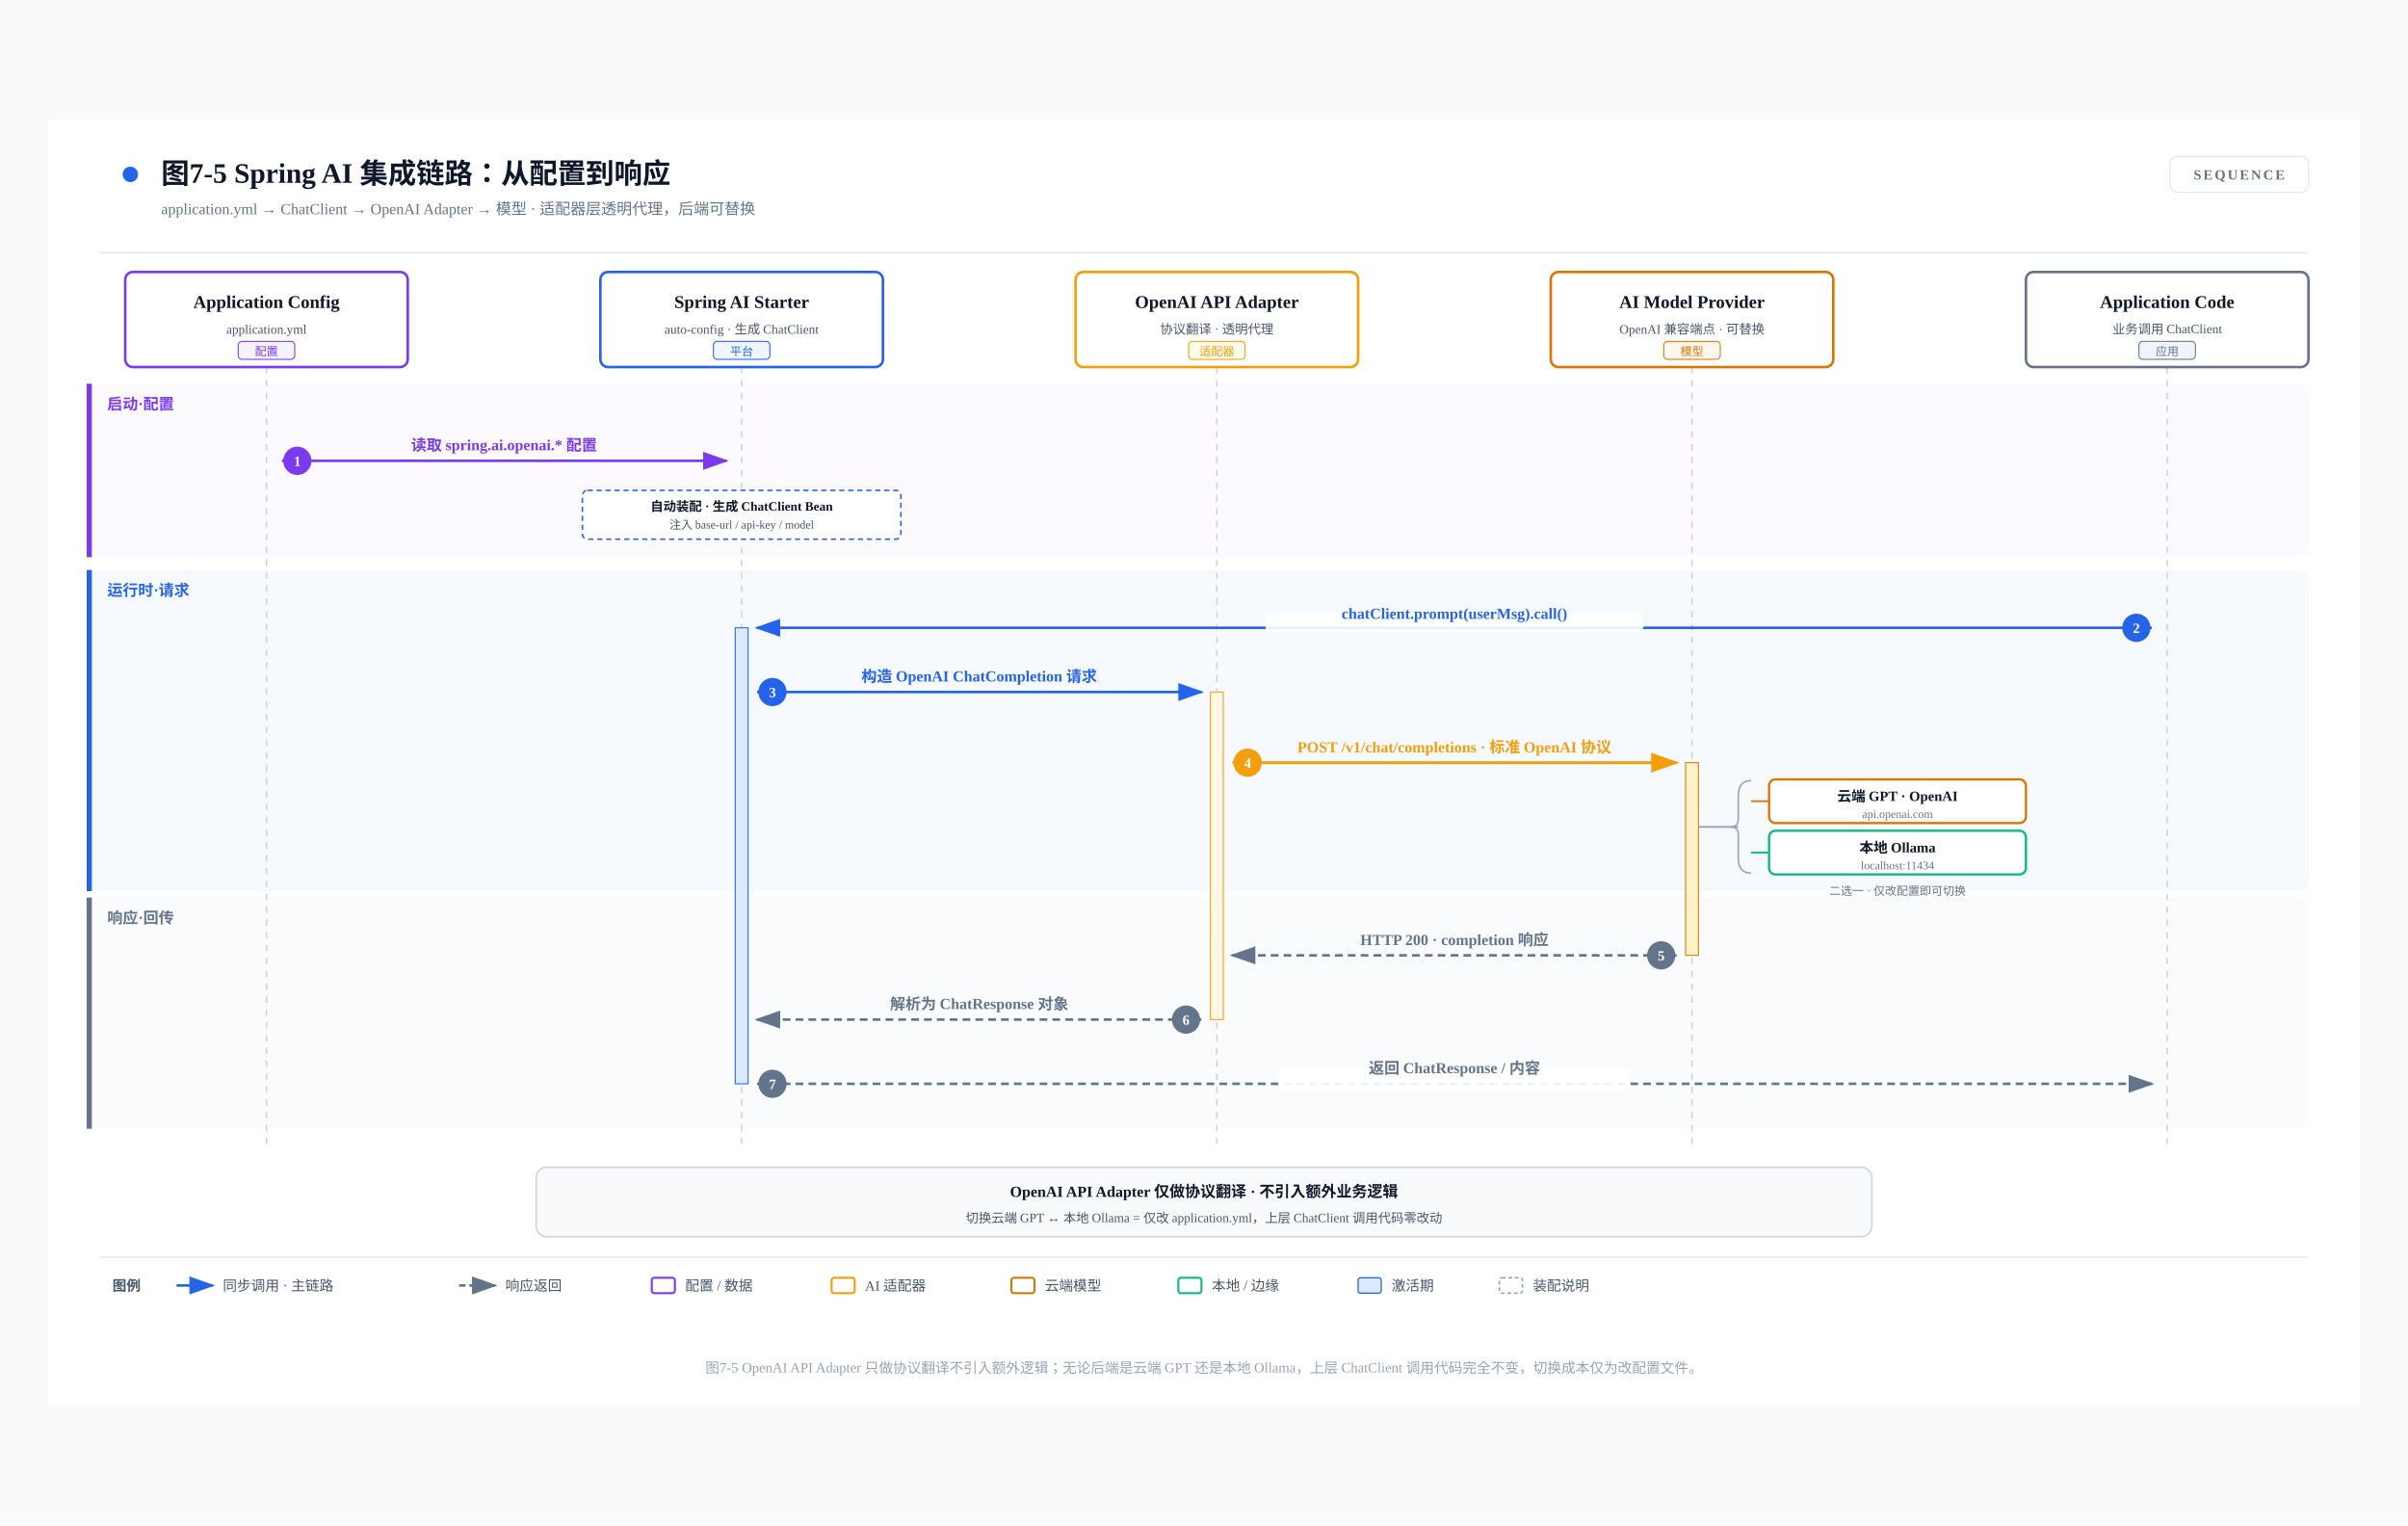
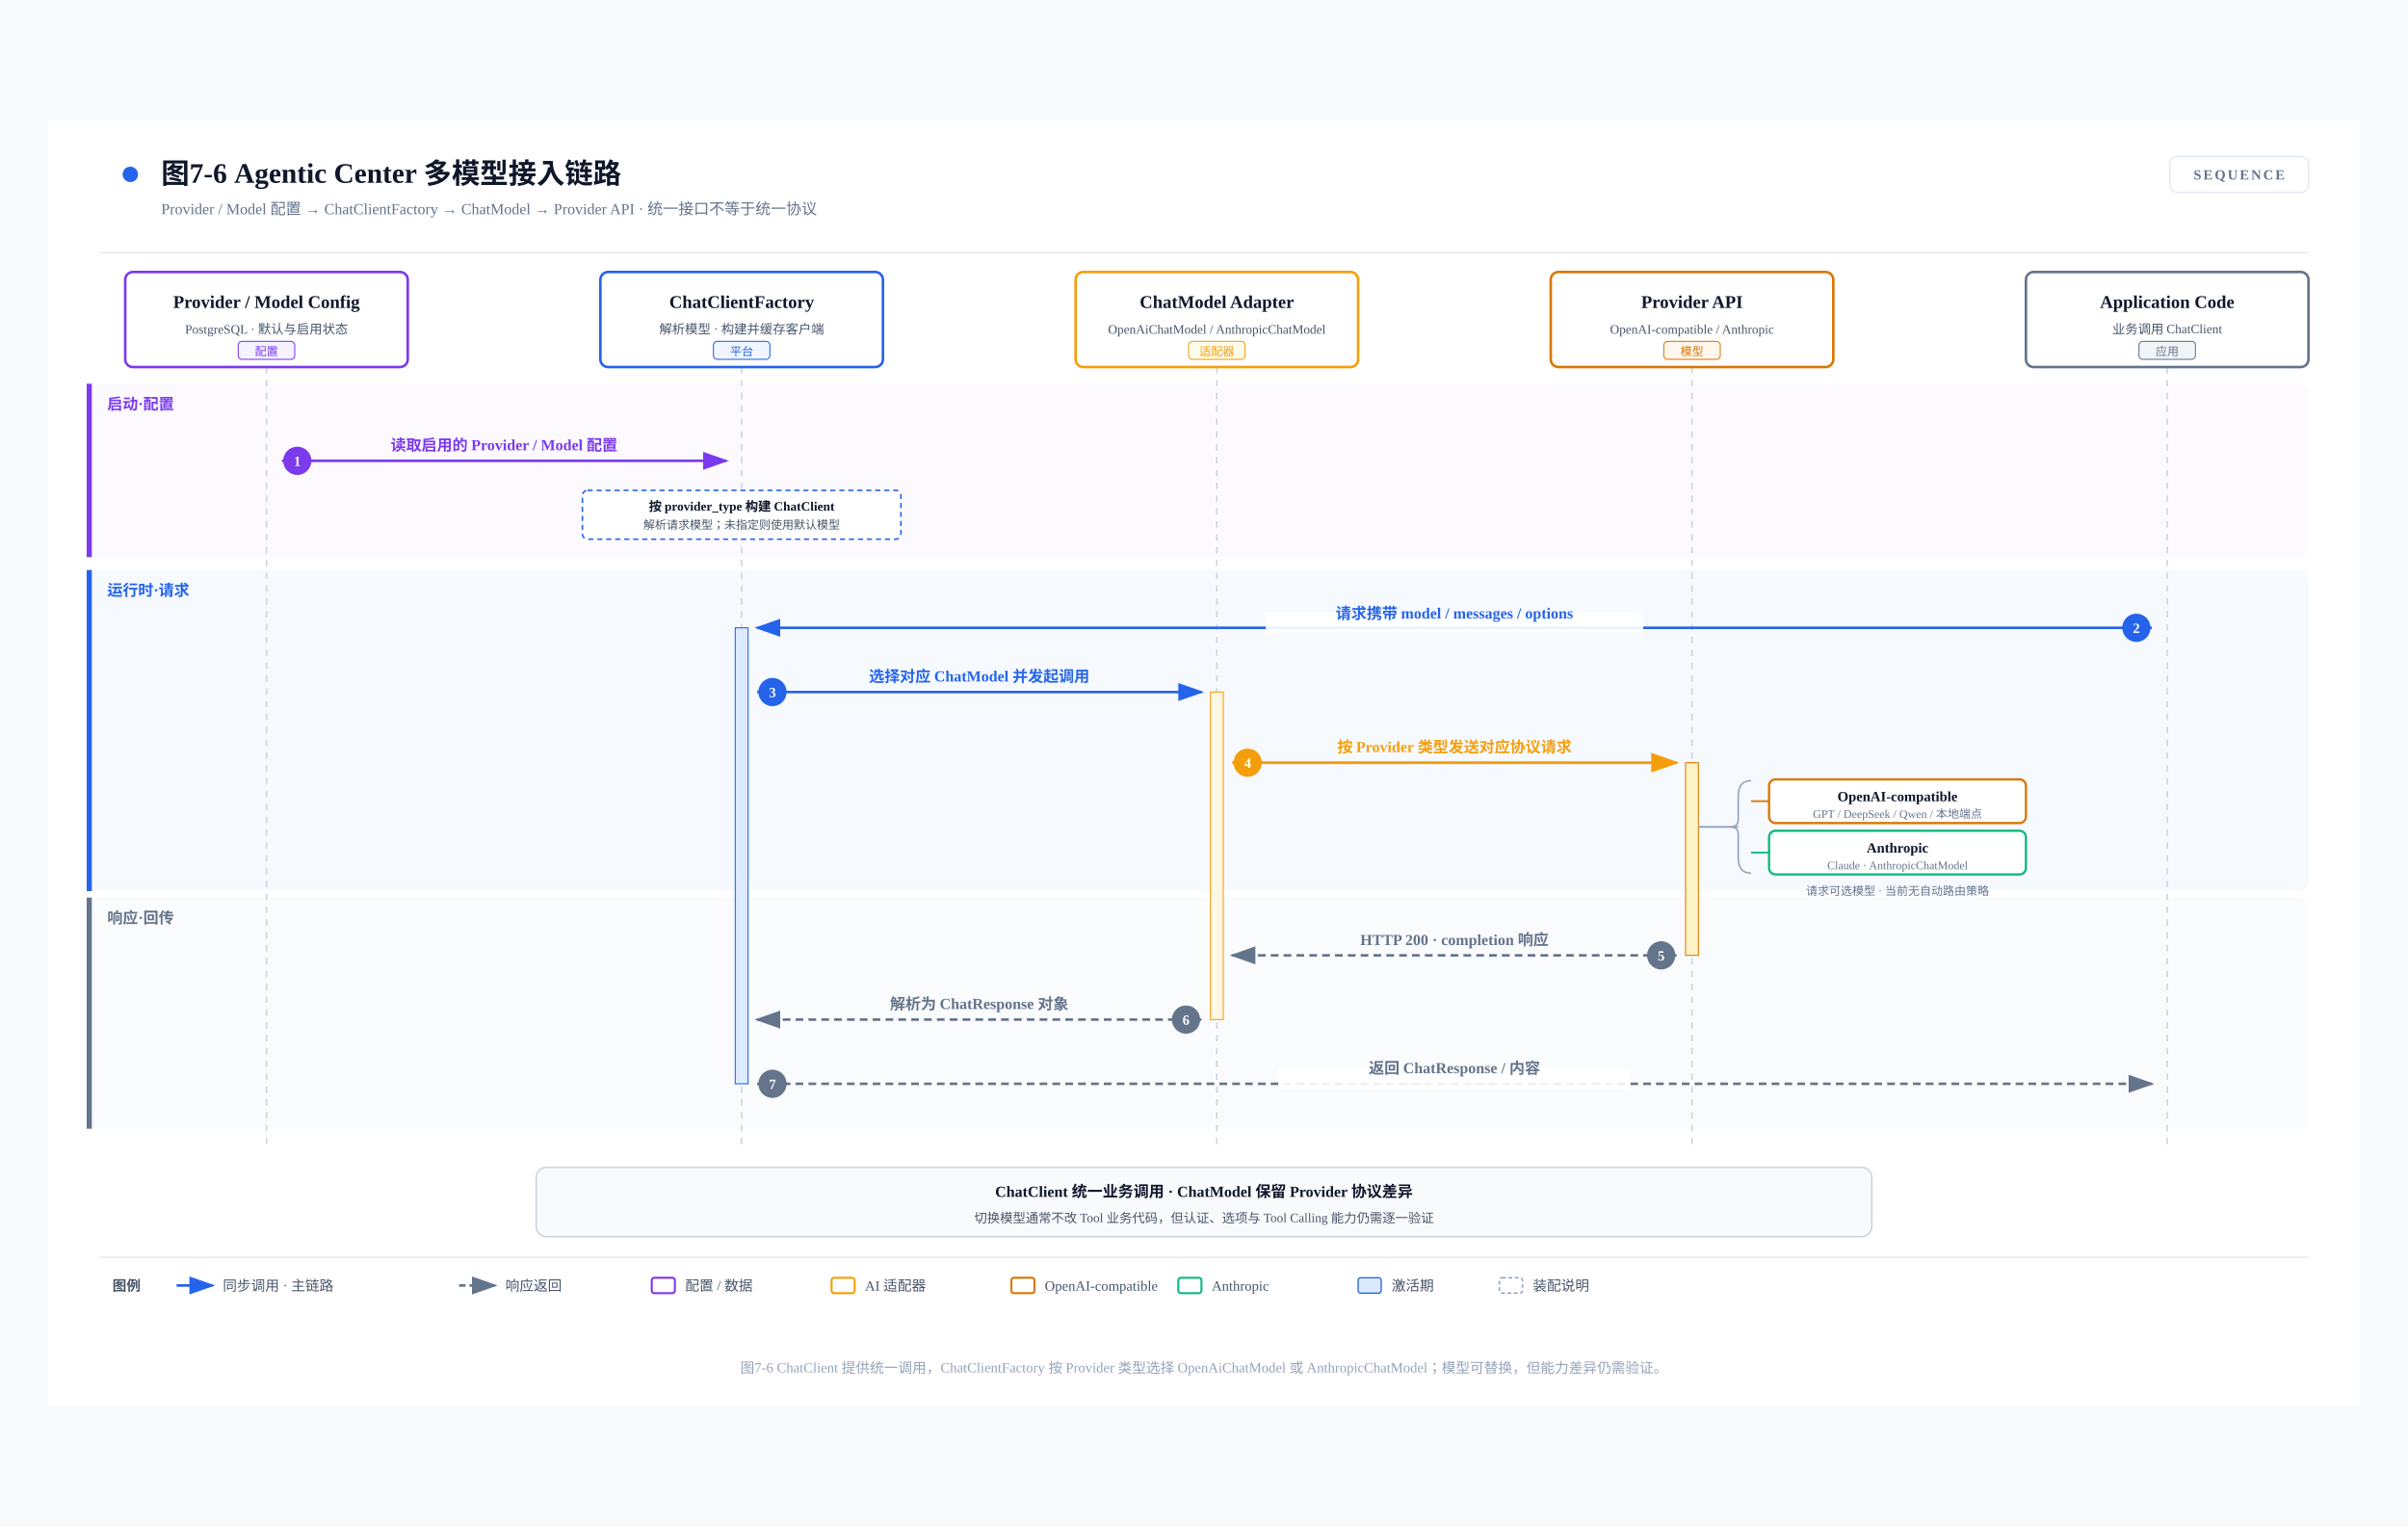
<svg xmlns="http://www.w3.org/2000/svg" width="1200" height="760" viewBox="0 0 1200 760" role="img" aria-labelledby="title desc">
  <rect width="1200" height="760" fill="#F8FAFC" />
  <svg x="24.000" y="60.000" width="1152.000" height="640.000" viewBox="0 0 1800.000 1000.000" preserveAspectRatio="xMidYMid meet">
    <defs>
      <marker id="ah-blue" markerWidth="10" markerHeight="7" refX="9" refY="3.5" orient="auto">
        <polygon points="0 0,10 3.5,0 7" fill="#2563EB" />
      </marker>
      <marker id="ah-gray" markerWidth="10" markerHeight="7" refX="9" refY="3.5" orient="auto">
        <polygon points="0 0,10 3.5,0 7" fill="#64748B" />
      </marker>
      <marker id="ah-orange" markerWidth="10" markerHeight="7" refX="9" refY="3.5" orient="auto">
        <polygon points="0 0,10 3.5,0 7" fill="#F59E0B" />
      </marker>
      <marker id="ah-purple" markerWidth="10" markerHeight="7" refX="9" refY="3.5" orient="auto">
        <polygon points="0 0,10 3.5,0 7" fill="#7C3AED" />
      </marker>
      <marker id="ah-green" markerWidth="10" markerHeight="7" refX="9" refY="3.5" orient="auto">
        <polygon points="0 0,10 3.5,0 7" fill="#10B981" />
      </marker>
      <marker id="ah-amber" markerWidth="10" markerHeight="7" refX="9" refY="3.5" orient="auto">
        <polygon points="0 0,10 3.5,0 7" fill="#D97706" />
      </marker>
    </defs>
    <rect x="0" y="0" width="1800" height="1000" fill="#FFFFFF" />
    <circle cx="64" cy="42" r="6" fill="#2563EB" />
-     <text x="88" y="49" font-size="22" font-weight="700" fill="#0F172A">图7-5  Spring AI 集成链路：从配置到响应</text>
-     <text x="88" y="73" font-size="12" fill="#64748B">application.yml → ChatClient → OpenAI Adapter → 模型 · 适配器层透明代理，后端可替换</text>
+     <text x="88" y="49" font-size="22" font-weight="700" fill="#0F172A">图7-6  Agentic Center 多模型接入链路</text>
+     <text x="88" y="73" font-size="12" fill="#64748B">Provider / Model 配置 → ChatClientFactory → ChatModel → Provider API · 统一接口不等于统一协议</text>
    <rect x="1652" y="28" width="108" height="28" rx="6" fill="#FFFFFF" stroke="#E2E8F0" />
    <text x="1706" y="46" font-size="11" font-weight="700" fill="#64748B" text-anchor="middle" letter-spacing="1.5">SEQUENCE</text>
    <line x1="40" y1="103" x2="1760" y2="103" stroke="#E2E8F0" />
    <rect x="30" y="205" width="1730" height="135" rx="8" fill="#FAF5FF" opacity="0.55" />
    <rect x="30" y="205" width="4" height="135" fill="#7C3AED" />
    <text x="46" y="225" font-size="12" font-weight="700" fill="#7C3AED">启动·配置</text>
    <rect x="30" y="350" width="1730" height="250" rx="8" fill="#EFF6FF" opacity="0.55" />
    <rect x="30" y="350" width="4" height="250" fill="#2563EB" />
    <text x="46" y="370" font-size="12" font-weight="700" fill="#2563EB">运行时·请求</text>
    <rect x="30" y="605" width="1730" height="180" rx="8" fill="#F8FAFC" opacity="0.7" />
    <rect x="30" y="605" width="4" height="180" fill="#64748B" />
    <text x="46" y="625" font-size="12" font-weight="700" fill="#64748B">响应·回传</text>
    <line x1="170" y1="192" x2="170" y2="800" stroke="#CBD5E1" stroke-width="1.2" stroke-dasharray="5 5" />
    <line x1="540" y1="192" x2="540" y2="800" stroke="#CBD5E1" stroke-width="1.2" stroke-dasharray="5 5" />
    <line x1="910" y1="192" x2="910" y2="800" stroke="#CBD5E1" stroke-width="1.2" stroke-dasharray="5 5" />
    <line x1="1280" y1="192" x2="1280" y2="800" stroke="#CBD5E1" stroke-width="1.2" stroke-dasharray="5 5" />
    <line x1="1650" y1="192" x2="1650" y2="800" stroke="#CBD5E1" stroke-width="1.2" stroke-dasharray="5 5" />
    <rect x="60" y="118" width="220" height="74" rx="6" fill="#FFFFFF" stroke="#7C3AED" stroke-width="2" />
-     <text x="170" y="146" font-size="14" font-weight="700" fill="#0F172A" text-anchor="middle">Application Config</text>
-     <text x="170" y="166" font-size="10" fill="#475569" text-anchor="middle">application.yml</text>
+     <text x="170" y="146" font-size="14" font-weight="700" fill="#0F172A" text-anchor="middle">Provider / Model Config</text>
+     <text x="170" y="166" font-size="10" fill="#475569" text-anchor="middle">PostgreSQL · 默认与启用状态</text>
    <rect x="148" y="172" width="44" height="14" rx="3" fill="#F5F3FF" stroke="#7C3AED" stroke-width="0.8" />
    <text x="170" y="183" font-size="9" fill="#7C3AED" text-anchor="middle">配置</text>
    <rect x="430" y="118" width="220" height="74" rx="6" fill="#FFFFFF" stroke="#2563EB" stroke-width="2" />
-     <text x="540" y="146" font-size="14" font-weight="700" fill="#0F172A" text-anchor="middle">Spring AI Starter</text>
-     <text x="540" y="166" font-size="10" fill="#475569" text-anchor="middle">auto-config · 生成 ChatClient</text>
+     <text x="540" y="146" font-size="14" font-weight="700" fill="#0F172A" text-anchor="middle">ChatClientFactory</text>
+     <text x="540" y="166" font-size="10" fill="#475569" text-anchor="middle">解析模型 · 构建并缓存客户端</text>
    <rect x="518" y="172" width="44" height="14" rx="3" fill="#EFF6FF" stroke="#2563EB" stroke-width="0.8" />
    <text x="540" y="183" font-size="9" fill="#2563EB" text-anchor="middle">平台</text>
    <rect x="800" y="118" width="220" height="74" rx="6" fill="#FFFFFF" stroke="#F59E0B" stroke-width="2" />
-     <text x="910" y="146" font-size="14" font-weight="700" fill="#0F172A" text-anchor="middle">OpenAI API Adapter</text>
-     <text x="910" y="166" font-size="10" fill="#475569" text-anchor="middle">协议翻译 · 透明代理</text>
+     <text x="910" y="146" font-size="14" font-weight="700" fill="#0F172A" text-anchor="middle">ChatModel Adapter</text>
+     <text x="910" y="166" font-size="10" fill="#475569" text-anchor="middle">OpenAiChatModel / AnthropicChatModel</text>
    <rect x="888" y="172" width="44" height="14" rx="3" fill="#FFFBEB" stroke="#F59E0B" stroke-width="0.8" />
    <text x="910" y="183" font-size="9" fill="#F59E0B" text-anchor="middle">适配器</text>
    <rect x="1170" y="118" width="220" height="74" rx="6" fill="#FFFFFF" stroke="#D97706" stroke-width="2" />
-     <text x="1280" y="146" font-size="14" font-weight="700" fill="#0F172A" text-anchor="middle">AI Model Provider</text>
-     <text x="1280" y="166" font-size="10" fill="#475569" text-anchor="middle">OpenAI 兼容端点 · 可替换</text>
+     <text x="1280" y="146" font-size="14" font-weight="700" fill="#0F172A" text-anchor="middle">Provider API</text>
+     <text x="1280" y="166" font-size="10" fill="#475569" text-anchor="middle">OpenAI-compatible / Anthropic</text>
    <rect x="1258" y="172" width="44" height="14" rx="3" fill="#FFF7ED" stroke="#D97706" stroke-width="0.8" />
    <text x="1280" y="183" font-size="9" fill="#D97706" text-anchor="middle">模型</text>
    <rect x="1540" y="118" width="220" height="74" rx="6" fill="#FFFFFF" stroke="#64748B" stroke-width="2" />
    <text x="1650" y="146" font-size="14" font-weight="700" fill="#0F172A" text-anchor="middle">Application Code</text>
    <text x="1650" y="166" font-size="10" fill="#475569" text-anchor="middle">业务调用 ChatClient</text>
    <rect x="1628" y="172" width="44" height="14" rx="3" fill="#F1F5F9" stroke="#64748B" stroke-width="0.8" />
    <text x="1650" y="183" font-size="9" fill="#64748B" text-anchor="middle">应用</text>
    <rect x="535" y="395" width="10" height="355" fill="#DBEAFE" stroke="#2563EB" stroke-width="0.8" />
    <rect x="905" y="445" width="10" height="255" fill="#FFF7E6" stroke="#F59E0B" stroke-width="0.8" />
    <rect x="1275" y="500" width="10" height="150" fill="#FEF3C7" stroke="#D97706" stroke-width="0.8" />
    <line x1="182" y1="265" x2="528" y2="265" stroke="#7C3AED" stroke-width="2" marker-end="url(#ah-purple)" />
-     <text x="355" y="257" font-size="12" font-weight="600" fill="#7C3AED" text-anchor="middle">读取 spring.ai.openai.* 配置</text>
+     <text x="355" y="257" font-size="12" font-weight="600" fill="#7C3AED" text-anchor="middle">读取启用的 Provider / Model 配置</text>
    <circle cx="194" cy="265" r="11" fill="#7C3AED" />
    <text x="194" y="269" font-size="11" font-weight="700" fill="#FFFFFF" text-anchor="middle">1</text>
    <rect x="416" y="288" width="248" height="38" rx="4" fill="#FFFFFF" stroke="#2563EB" stroke-width="1.2" stroke-dasharray="4 3" />
-     <text x="540" y="304" font-size="10" font-weight="700" fill="#0F172A" text-anchor="middle">自动装配 · 生成 ChatClient Bean</text>
-     <text x="540" y="318" font-size="9" fill="#475569" text-anchor="middle">注入 base-url / api-key / model</text>
+     <text x="540" y="304" font-size="10" font-weight="700" fill="#0F172A" text-anchor="middle">按 provider_type 构建 ChatClient</text>
+     <text x="540" y="318" font-size="9" fill="#475569" text-anchor="middle">解析请求模型；未指定则使用默认模型</text>
    <line x1="1638" y1="395" x2="552" y2="395" stroke="#2563EB" stroke-width="2" marker-end="url(#ah-blue)" />
    <rect x="948" y="383" width="294" height="16" fill="#FFFFFF" opacity="0.9" />
-     <text x="1095" y="388" font-size="12" font-weight="600" fill="#2563EB" text-anchor="middle">chatClient.prompt(userMsg).call()</text>
+     <text x="1095" y="388" font-size="12" font-weight="600" fill="#2563EB" text-anchor="middle">请求携带 model / messages / options</text>
    <circle cx="1626" cy="395" r="11" fill="#2563EB" />
    <text x="1626" y="399" font-size="11" font-weight="700" fill="#FFFFFF" text-anchor="middle">2</text>
    <line x1="552" y1="445" x2="898" y2="445" stroke="#2563EB" stroke-width="2" marker-end="url(#ah-blue)" />
-     <text x="725" y="437" font-size="12" font-weight="600" fill="#2563EB" text-anchor="middle">构造 OpenAI ChatCompletion 请求</text>
+     <text x="725" y="437" font-size="12" font-weight="600" fill="#2563EB" text-anchor="middle">选择对应 ChatModel 并发起调用</text>
    <circle cx="564" cy="445" r="11" fill="#2563EB" />
    <text x="564" y="449" font-size="11" font-weight="700" fill="#FFFFFF" text-anchor="middle">3</text>
    <line x1="922" y1="500" x2="1268" y2="500" stroke="#F59E0B" stroke-width="2.2" marker-end="url(#ah-orange)" />
-     <text x="1095" y="492" font-size="12" font-weight="600" fill="#F59E0B" text-anchor="middle">POST /v1/chat/completions · 标准 OpenAI 协议</text>
+     <text x="1095" y="492" font-size="12" font-weight="600" fill="#F59E0B" text-anchor="middle">按 Provider 类型发送对应协议请求</text>
    <circle cx="934" cy="500" r="11" fill="#F59E0B" />
    <text x="934" y="504" font-size="11" font-weight="700" fill="#FFFFFF" text-anchor="middle">4</text>
    <line x1="1285" y1="550" x2="1316" y2="550" stroke="#94A3B8" stroke-width="1.4" />
    <path d="M 1326 514 Q 1316 514 1316 526 L 1316 544 Q 1316 550 1310 550 Q 1316 550 1316 556 L 1316 574 Q 1316 586 1326 586" fill="none" stroke="#94A3B8" stroke-width="1.2" />
    <line x1="1326" y1="530" x2="1340" y2="530" stroke="#D97706" stroke-width="1.4" />
    <rect x="1340" y="513" width="200" height="34" rx="5" fill="#FFFFFF" stroke="#D97706" stroke-width="1.8" />
-     <text x="1440" y="530" font-size="11" font-weight="700" fill="#0F172A" text-anchor="middle">云端 GPT · OpenAI</text>
-     <text x="1440" y="543" font-size="9" fill="#64748B" text-anchor="middle">api.openai.com</text>
+     <text x="1440" y="530" font-size="11" font-weight="700" fill="#0F172A" text-anchor="middle">OpenAI-compatible</text>
+     <text x="1440" y="543" font-size="9" fill="#64748B" text-anchor="middle">GPT / DeepSeek / Qwen / 本地端点</text>
    <line x1="1326" y1="570" x2="1340" y2="570" stroke="#10B981" stroke-width="1.4" />
    <rect x="1340" y="553" width="200" height="34" rx="5" fill="#FFFFFF" stroke="#10B981" stroke-width="1.8" />
-     <text x="1440" y="570" font-size="11" font-weight="700" fill="#0F172A" text-anchor="middle">本地 Ollama</text>
-     <text x="1440" y="583" font-size="9" fill="#64748B" text-anchor="middle">localhost:11434</text>
-     <text x="1440" y="603" font-size="9" fill="#64748B" text-anchor="middle">二选一 · 仅改配置即可切换</text>
+     <text x="1440" y="570" font-size="11" font-weight="700" fill="#0F172A" text-anchor="middle">Anthropic</text>
+     <text x="1440" y="583" font-size="9" fill="#64748B" text-anchor="middle">Claude · AnthropicChatModel</text>
+     <text x="1440" y="603" font-size="9" fill="#64748B" text-anchor="middle">请求可选模型 · 当前无自动路由策略</text>
    <line x1="1268" y1="650" x2="922" y2="650" stroke="#64748B" stroke-width="2" stroke-dasharray="6 4" marker-end="url(#ah-gray)" />
    <text x="1095" y="642" font-size="12" font-weight="600" fill="#64748B" text-anchor="middle">HTTP 200 · completion 响应</text>
    <circle cx="1256" cy="650" r="11" fill="#64748B" />
    <text x="1256" y="654" font-size="11" font-weight="700" fill="#FFFFFF" text-anchor="middle">5</text>
    <line x1="898" y1="700" x2="552" y2="700" stroke="#64748B" stroke-width="2" stroke-dasharray="6 4" marker-end="url(#ah-gray)" />
    <text x="725" y="692" font-size="12" font-weight="600" fill="#64748B" text-anchor="middle">解析为 ChatResponse 对象</text>
    <circle cx="886" cy="700" r="11" fill="#64748B" />
    <text x="886" y="704" font-size="11" font-weight="700" fill="#FFFFFF" text-anchor="middle">6</text>
    <line x1="552" y1="750" x2="1638" y2="750" stroke="#64748B" stroke-width="2" stroke-dasharray="6 4" marker-end="url(#ah-gray)" />
    <rect x="958" y="738" width="274" height="16" fill="#FFFFFF" opacity="0.9" />
    <text x="1095" y="742" font-size="12" font-weight="600" fill="#64748B" text-anchor="middle">返回 ChatResponse / 内容</text>
    <circle cx="564" cy="750" r="11" fill="#64748B" />
    <text x="564" y="754" font-size="11" font-weight="700" fill="#FFFFFF" text-anchor="middle">7</text>
    <rect x="380" y="815" width="1040" height="54" rx="8" fill="#F8FAFC" stroke="#CBD5E1" stroke-width="1.2" />
-     <text x="900" y="838" font-size="12" font-weight="700" fill="#0F172A" text-anchor="middle">OpenAI API Adapter 仅做协议翻译 · 不引入额外业务逻辑</text>
-     <text x="900" y="858" font-size="10" fill="#475569" text-anchor="middle">切换云端 GPT ↔ 本地 Ollama = 仅改 application.yml，上层 ChatClient 调用代码零改动</text>
+     <text x="900" y="838" font-size="12" font-weight="700" fill="#0F172A" text-anchor="middle">ChatClient 统一业务调用 · ChatModel 保留 Provider 协议差异</text>
+     <text x="900" y="858" font-size="10" fill="#475569" text-anchor="middle">切换模型通常不改 Tool 业务代码，但认证、选项与 Tool Calling 能力仍需逐一验证</text>
    <line x1="40" y1="885" x2="1760" y2="885" stroke="#E2E8F0" />
    <text x="50" y="911" font-size="11" font-weight="700" fill="#475569">图例</text>
    <line x1="100" y1="907" x2="128" y2="907" stroke="#2563EB" stroke-width="2" marker-end="url(#ah-blue)" />
    <text x="136" y="911" font-size="11" fill="#475569">同步调用 · 主链路</text>
    <line x1="320" y1="907" x2="348" y2="907" stroke="#64748B" stroke-width="2" stroke-dasharray="5 3" marker-end="url(#ah-gray)" />
    <text x="356" y="911" font-size="11" fill="#475569">响应返回</text>
    <rect x="470" y="901" width="18" height="12" rx="2" fill="#FFFFFF" stroke="#7C3AED" stroke-width="1.6" />
    <text x="496" y="911" font-size="11" fill="#475569">配置 / 数据</text>
    <rect x="610" y="901" width="18" height="12" rx="2" fill="#FFFFFF" stroke="#F59E0B" stroke-width="1.6" />
    <text x="636" y="911" font-size="11" fill="#475569">AI 适配器</text>
    <rect x="750" y="901" width="18" height="12" rx="2" fill="#FFFFFF" stroke="#D97706" stroke-width="1.6" />
-     <text x="776" y="911" font-size="11" fill="#475569">云端模型</text>
+     <text x="776" y="911" font-size="11" fill="#475569">OpenAI-compatible</text>
    <rect x="880" y="901" width="18" height="12" rx="2" fill="#FFFFFF" stroke="#10B981" stroke-width="1.6" />
-     <text x="906" y="911" font-size="11" fill="#475569">本地 / 边缘</text>
+     <text x="906" y="911" font-size="11" fill="#475569">Anthropic</text>
    <rect x="1020" y="901" width="18" height="12" rx="2" fill="#DBEAFE" stroke="#2563EB" stroke-width="1" />
    <text x="1046" y="911" font-size="11" fill="#475569">激活期</text>
    <rect x="1130" y="901" width="18" height="12" rx="2" fill="#FFFFFF" stroke="#94A3B8" stroke-width="1.2" stroke-dasharray="3 2" />
    <text x="1156" y="911" font-size="11" fill="#475569">装配说明</text>
-     <text x="900" y="975" font-size="11" fill="#94A3B8" text-anchor="middle">图7-5  OpenAI API Adapter 只做协议翻译不引入额外逻辑；无论后端是云端 GPT 还是本地 Ollama，上层 ChatClient 调用代码完全不变，切换成本仅为改配置文件。</text>
+     <text x="900" y="975" font-size="11" fill="#94A3B8" text-anchor="middle">图7-6  ChatClient 提供统一调用，ChatClientFactory 按 Provider 类型选择 OpenAiChatModel 或 AnthropicChatModel；模型可替换，但能力差异仍需验证。</text>
  </svg>
</svg>
